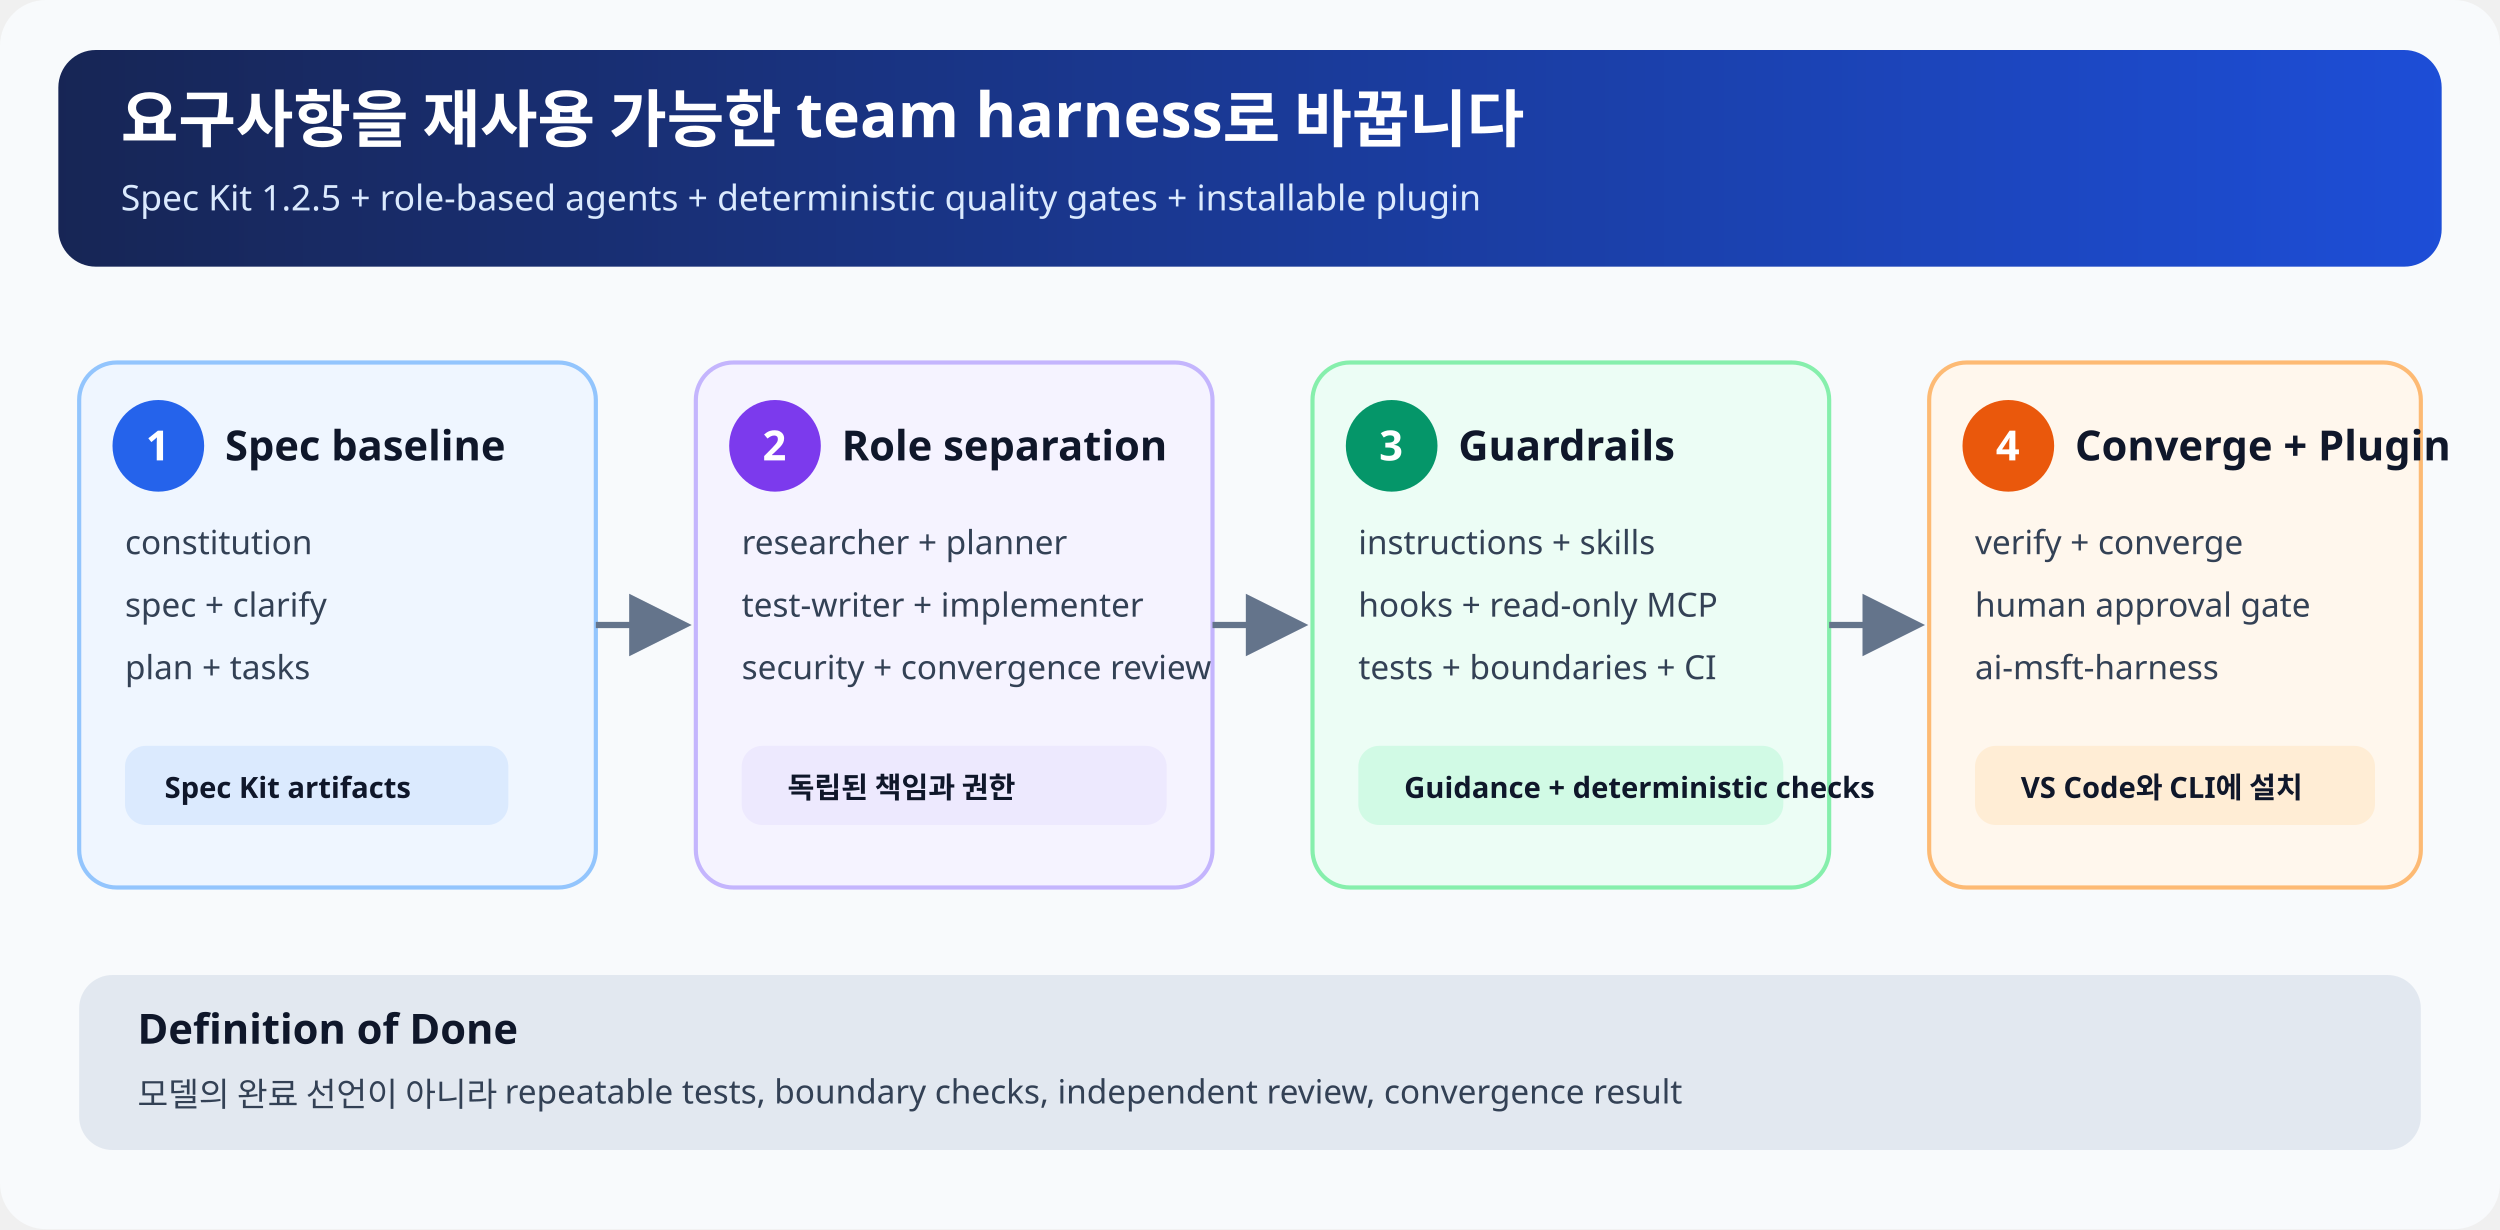
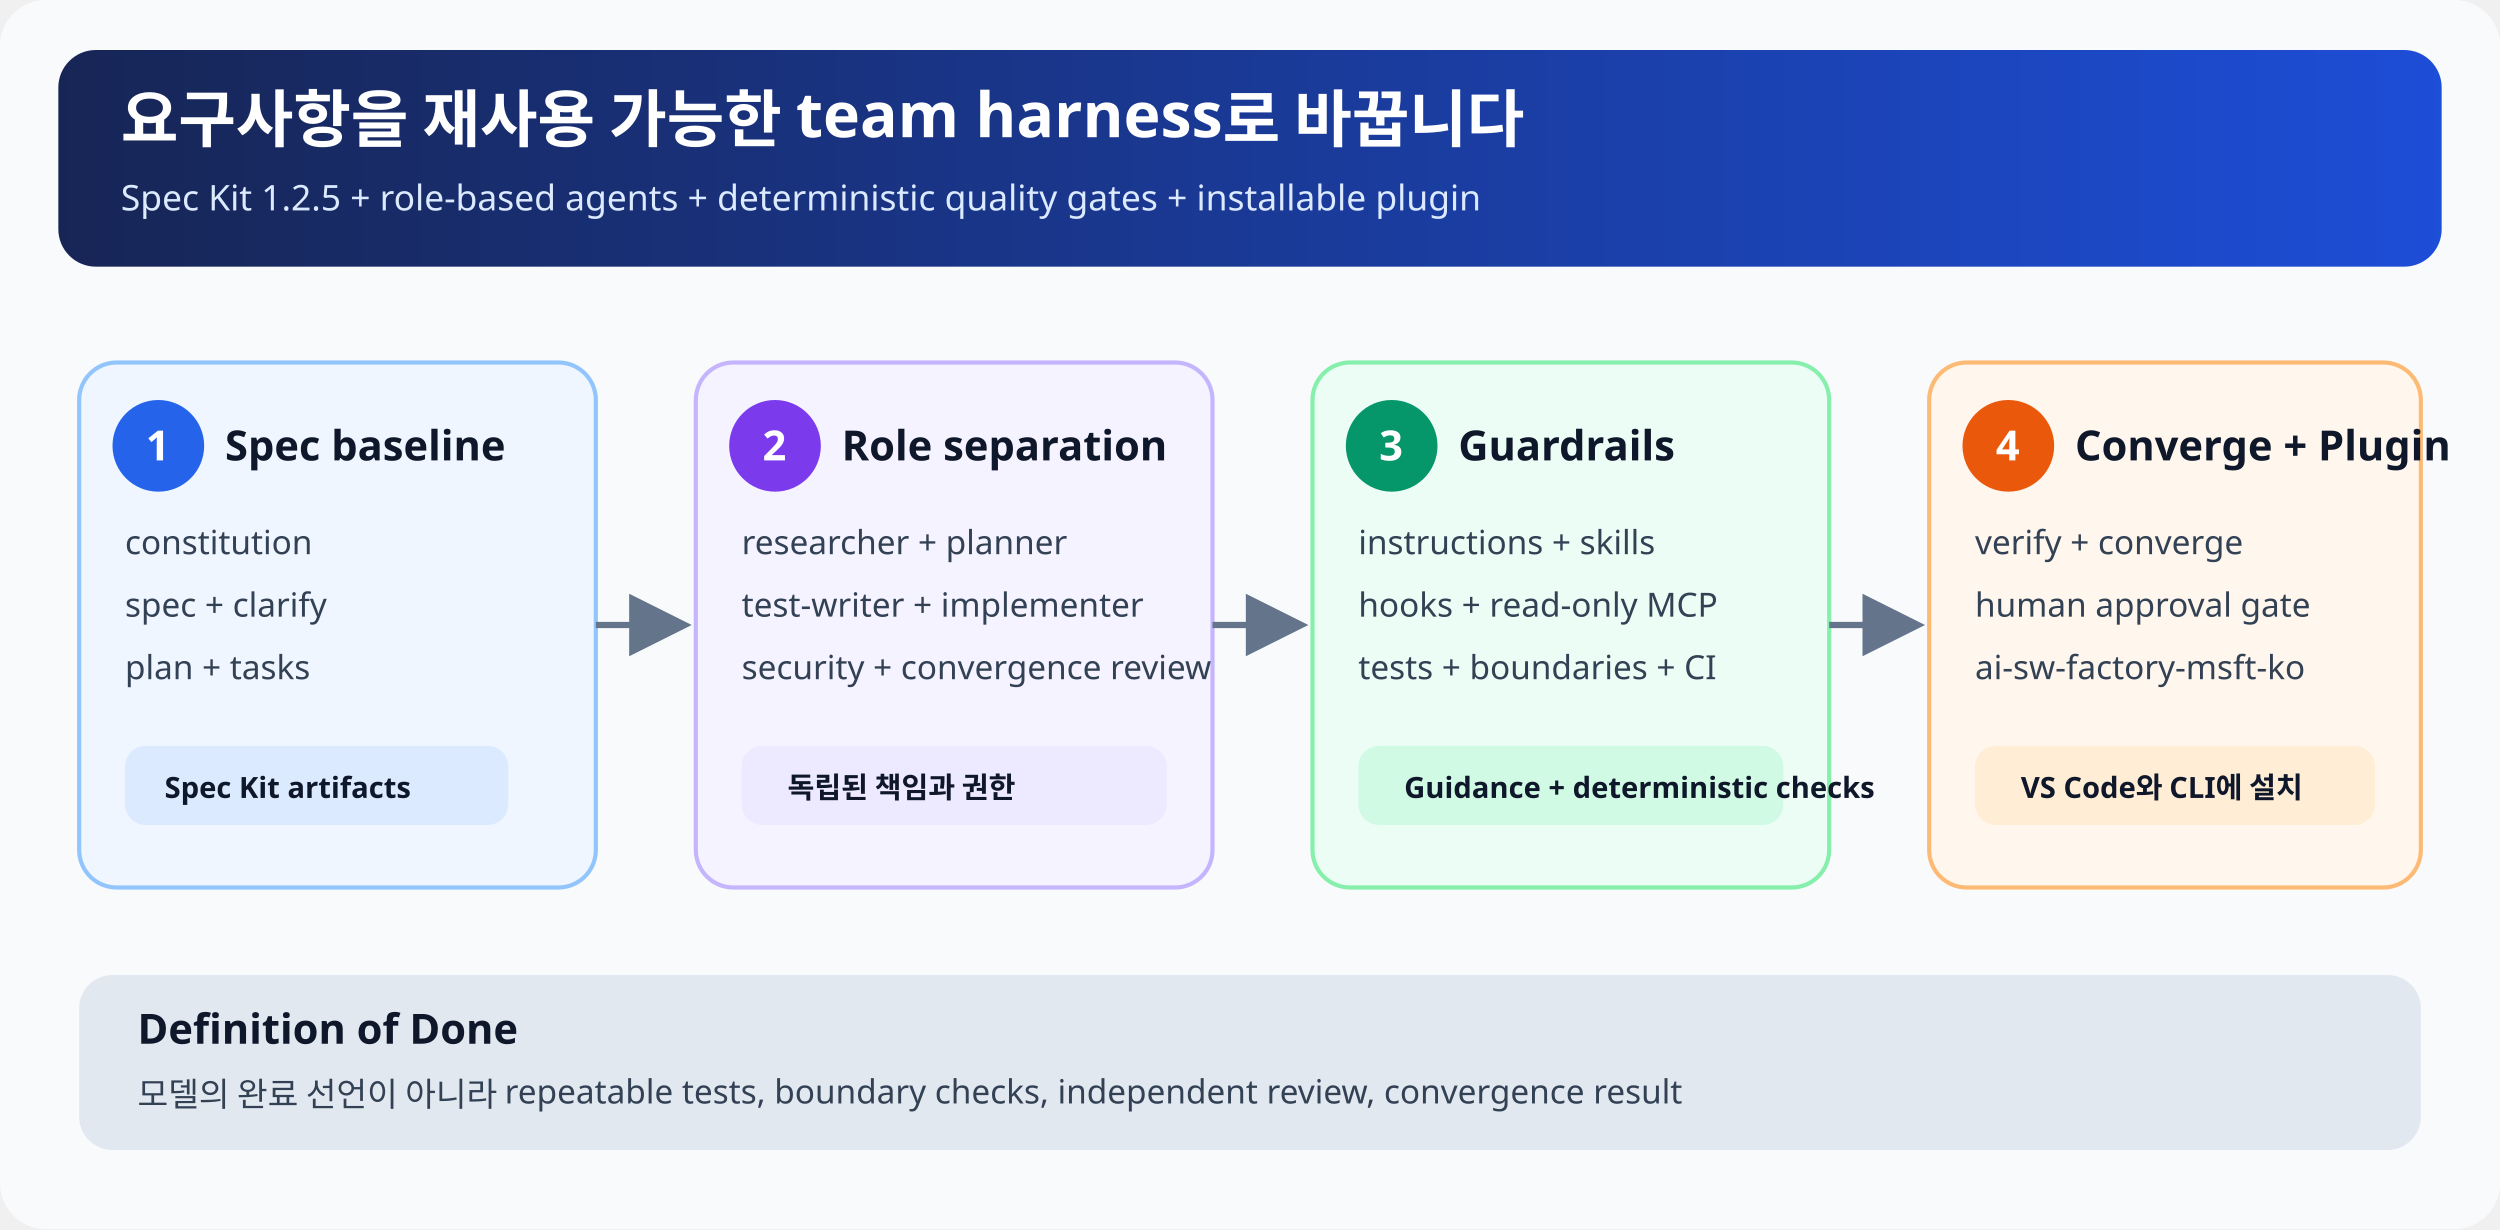
<svg xmlns="http://www.w3.org/2000/svg" width="1200" height="590" viewBox="0 0 1200 590" role="img" aria-labelledby="title desc">
  <defs>
    <linearGradient id="headerGradient" x1="0" x2="1">
      <stop offset="0" stop-color="#172554" />
      <stop offset="1" stop-color="#1d4ed8" />
    </linearGradient>
    <marker id="arrow" markerWidth="10" markerHeight="10" refX="8" refY="5" orient="auto">
      <path d="M0 0L10 5L0 10Z" fill="#64748b" />
    </marker>
    <style>
      text { font-family: "Malgun Gothic", "Apple SD Gothic Neo", "Noto Sans KR", sans-serif; fill: #0f172a; }
      .title { font-size: 30px; font-weight: 700; }
      .subtitle { font-size: 17px; fill: #dbeafe; }
      .step { font-size: 20px; font-weight: 700; }
      .body { font-size: 16px; fill: #334155; }
      .tag { font-size: 14px; font-weight: 700; }
      .arrow { fill: none; stroke: #64748b; stroke-width: 3; marker-end: url(#arrow); }
    </style>
  </defs>
  <rect width="1200" height="590" rx="22" fill="#f8fafc" />
  <rect x="28" y="24" width="1144" height="104" rx="18" fill="url(#headerGradient)" />
  <text x="58" y="68" class="title" style="fill:#ffffff">요구사항을 재사용 가능한 team harness로 바꿉니다</text>
  <text x="58" y="101" class="subtitle">Spec Kit 1.2.5 + role-based agents + deterministic quality gates + installable plugin</text>
  <rect x="38" y="174" width="248" height="252" rx="18" fill="#eff6ff" stroke="#93c5fd" stroke-width="2" />
  <circle cx="76" cy="214" r="22" fill="#2563eb" />
  <text x="70" y="221" class="step" style="fill:#ffffff">1</text>
  <text x="108" y="221" class="step">Spec baseline</text>
  <text x="60" y="266" class="body">constitution</text>
  <text x="60" y="296" class="body">spec + clarify</text>
  <text x="60" y="326" class="body">plan + tasks</text>
  <rect x="60" y="358" width="184" height="38" rx="10" fill="#dbeafe" />
  <text x="79" y="383" class="tag" fill="#1e3a8a">Spec Kit artifacts</text>
  <path d="M286 300H326" class="arrow" />
  <rect x="334" y="174" width="248" height="252" rx="18" fill="#f5f3ff" stroke="#c4b5fd" stroke-width="2" />
  <circle cx="372" cy="214" r="22" fill="#7c3aed" />
  <text x="366" y="221" class="step" style="fill:#ffffff">2</text>
  <text x="404" y="221" class="step">Role separation</text>
  <text x="356" y="266" class="body">researcher + planner</text>
  <text x="356" y="296" class="body">test-writer + implementer</text>
  <text x="356" y="326" class="body">security + convergence review</text>
  <rect x="356" y="358" width="204" height="38" rx="10" fill="#ede9fe" />
  <text x="378" y="383" class="tag" fill="#5b21b6">독립된 책임과 권한</text>
  <path d="M582 300H622" class="arrow" />
  <rect x="630" y="174" width="248" height="252" rx="18" fill="#ecfdf5" stroke="#86efac" stroke-width="2" />
  <circle cx="668" cy="214" r="22" fill="#059669" />
  <text x="662" y="221" class="step" style="fill:#ffffff">3</text>
  <text x="700" y="221" class="step">Guardrails</text>
  <text x="652" y="266" class="body">instructions + skills</text>
  <text x="652" y="296" class="body">hooks + read-only MCP</text>
  <text x="652" y="326" class="body">tests + boundaries + CI</text>
  <rect x="652" y="358" width="204" height="38" rx="10" fill="#d1fae5" />
  <text x="674" y="383" class="tag" fill="#065f46">Guidance + deterministic checks</text>
  <path d="M878 300H918" class="arrow" />
  <rect x="926" y="174" width="236" height="252" rx="18" fill="#fff7ed" stroke="#fdba74" stroke-width="2" />
  <circle cx="964" cy="214" r="22" fill="#ea580c" />
  <text x="958" y="221" class="step" style="fill:#ffffff">4</text>
  <text x="996" y="221" class="step">Converge + Plugin</text>
  <text x="948" y="266" class="body">verify + converge</text>
  <text x="948" y="296" class="body">human approval gate</text>
-   <text x="948" y="326" class="body">ai-msft-harness</text>
+   <text x="948" y="326" class="body">ai-sw-factory-msft-ko</text>
  <rect x="948" y="358" width="192" height="38" rx="10" fill="#ffedd5" />
  <text x="970" y="383" class="tag" fill="#9a3412">VS Code와 CLI에 설치</text>
  <rect x="38" y="468" width="1124" height="84" rx="16" fill="#e2e8f0" />
  <text x="66" y="501" class="step">Definition of Done</text>
  <text x="66" y="531" class="body">모델의 완료 선언이 아니라 repeatable tests, boundary checks, independent review, convergence result</text>
</svg>
